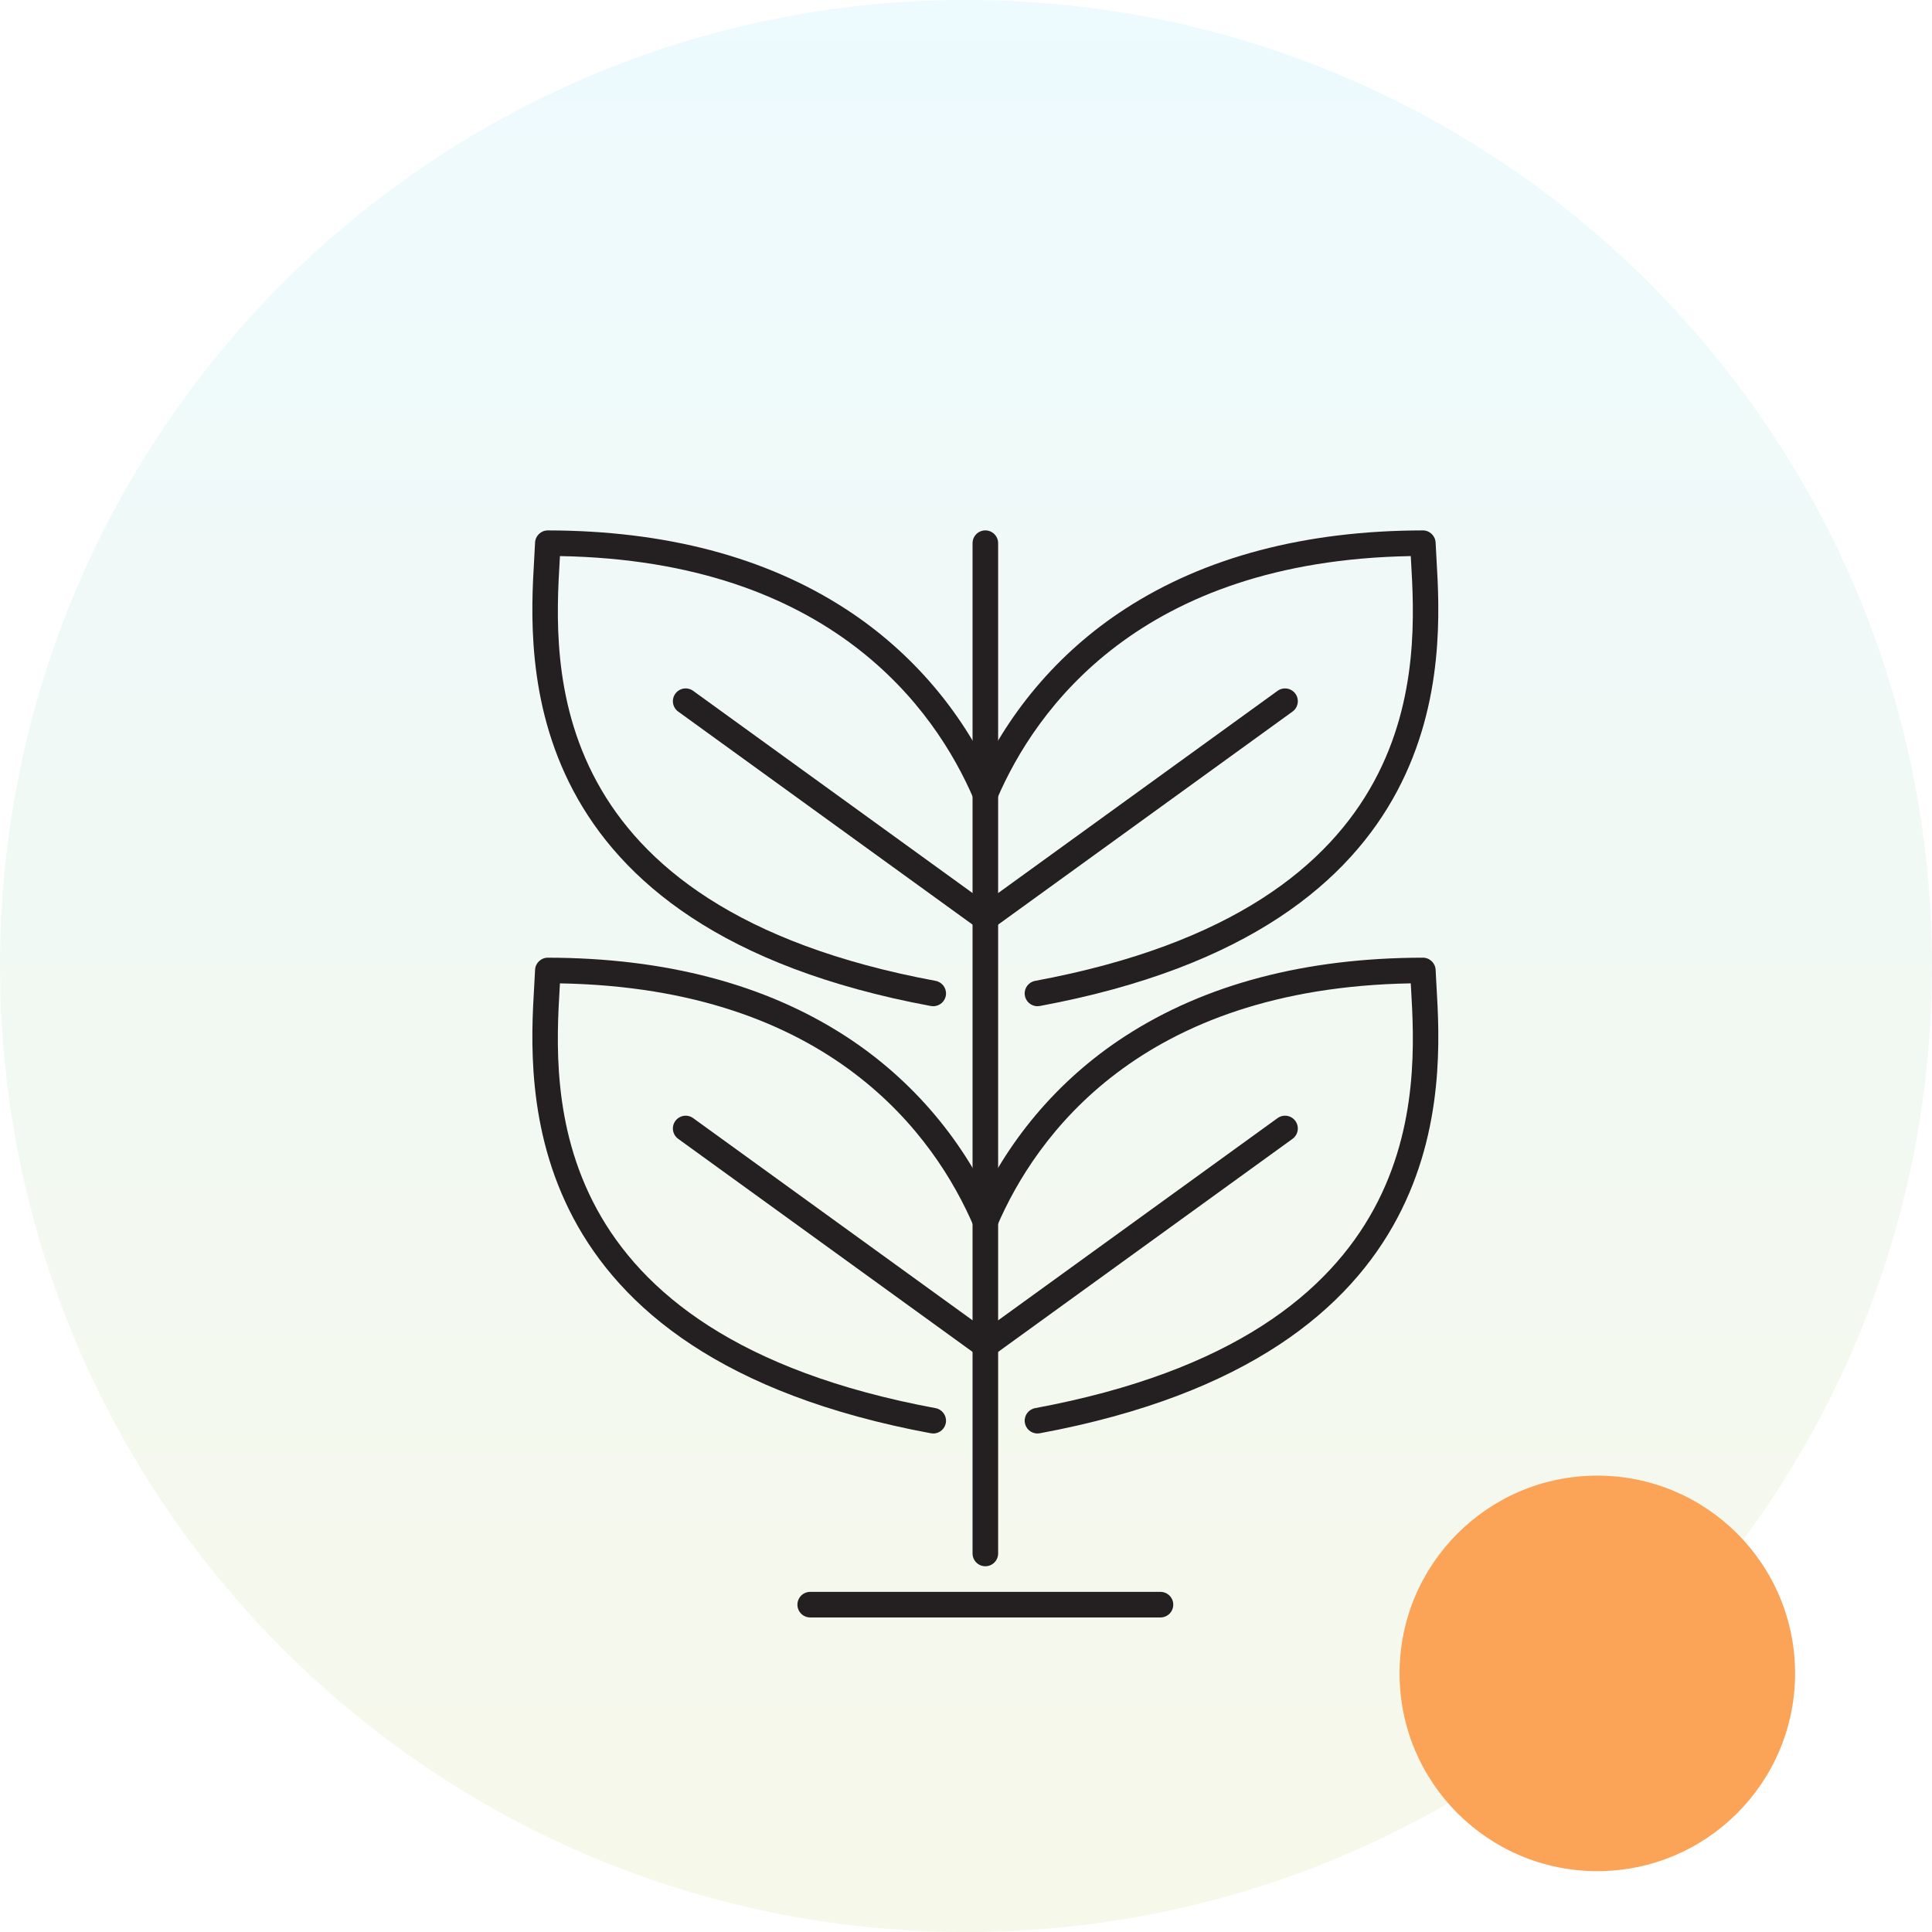
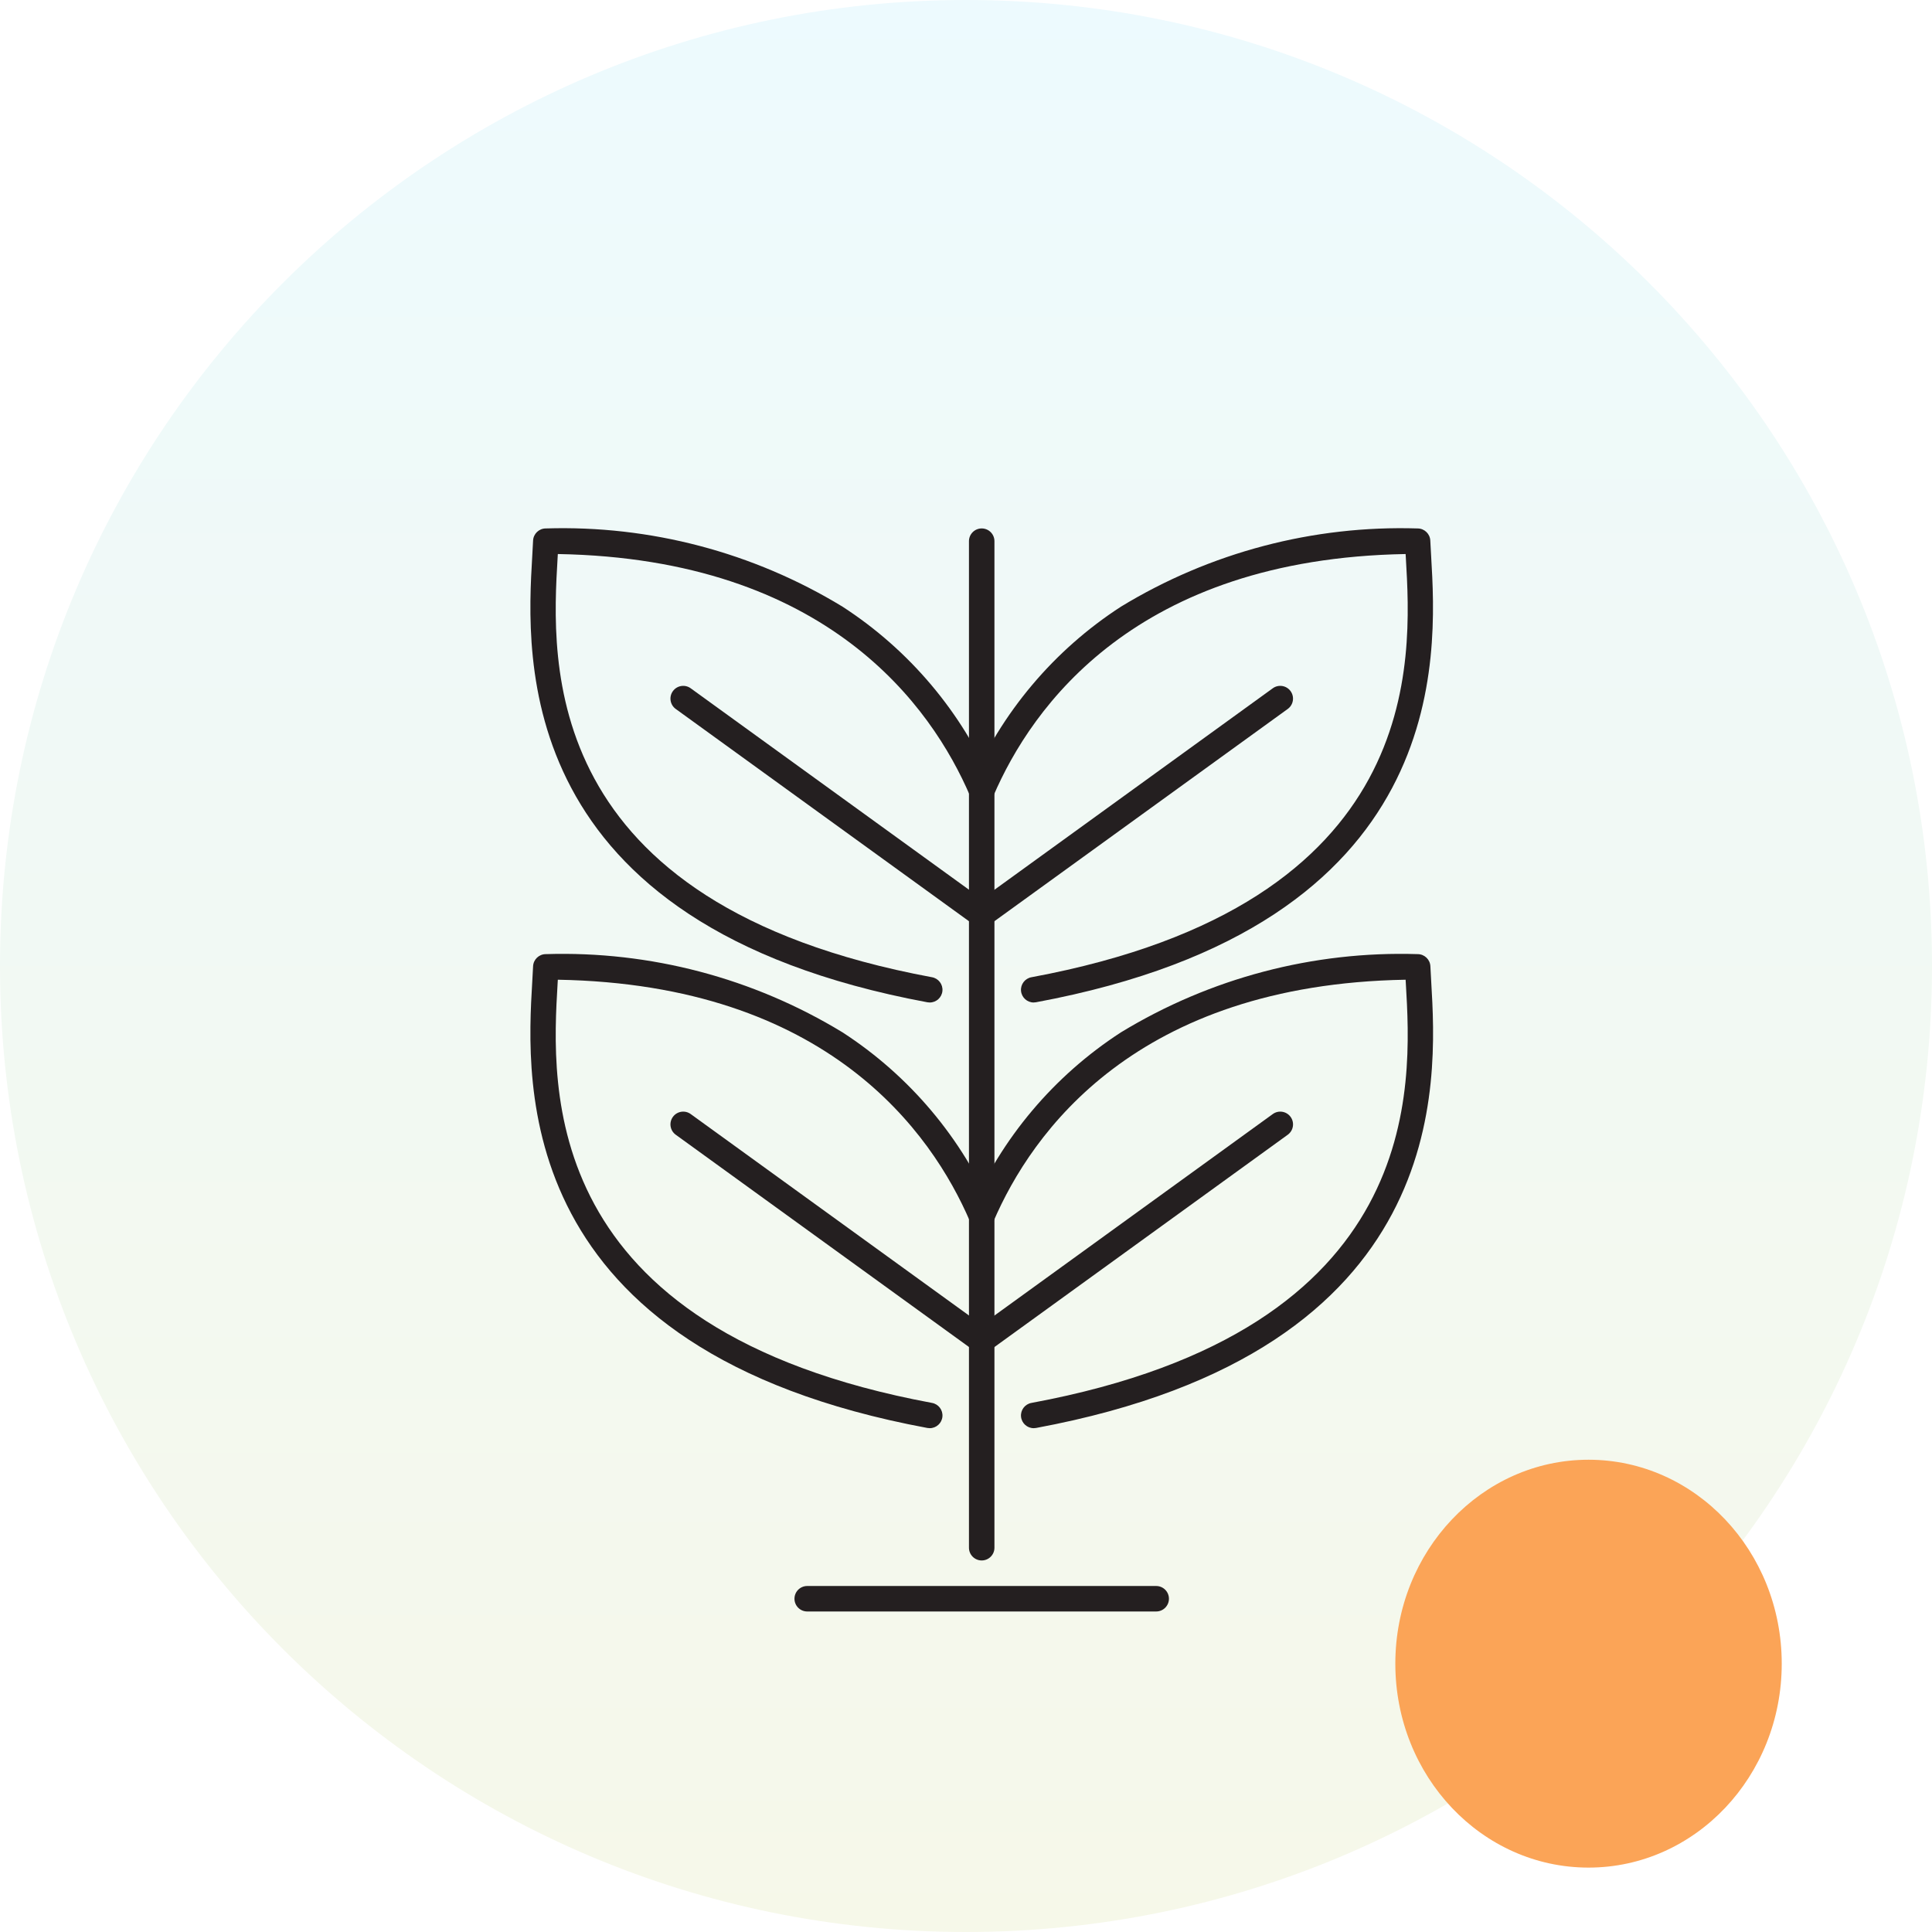
- <svg xmlns="http://www.w3.org/2000/svg" width="127" height="127" viewBox="0 0 127 127">
+ <svg xmlns="http://www.w3.org/2000/svg" width="90" height="90" viewBox="0 0 90 90">
  <defs>
    <linearGradient id="linear-gradient" x1="0.5" x2="0.5" y2="1" gradientUnits="objectBoundingBox">
      <stop offset="0" stop-color="#edfafe" />
      <stop offset="1" stop-color="#f6f8e9" />
    </linearGradient>
  </defs>
-   <g id="Grupo_1102160" data-name="Grupo 1102160" transform="translate(11871 12151)">
-     <circle id="Elipse_11700" data-name="Elipse 11700" cx="63.5" cy="63.5" r="63.5" transform="translate(-11871 -12151)" fill="url(#linear-gradient)" />
-     <circle id="Elipse_11702" data-name="Elipse 11702" cx="13" cy="13" r="13" transform="translate(-11779 -12054)" fill="#fba457" />
-     <g id="Grupo_1102157" data-name="Grupo 1102157" transform="translate(-87.349 -265)">
-       <path id="Trazado_882333" data-name="Trazado 882333" d="M506.12,68.091a.84.84,0,0,1-.84-.84V.84a.84.84,0,0,1,1.681,0V67.251a.84.84,0,0,1-.84.84" transform="translate(-12225 -11851.134)" fill="#241f20" />
-       <path id="Trazado_882334" data-name="Trazado 882334" d="M509.551,31.277a.84.84,0,0,1-.153-1.667c26.041-4.84,25.1-20.848,24.7-27.684l-.014-.238c-17.8.311-24.671,10.088-27.191,15.948a.84.84,0,0,1-1.544-.664,26.513,26.513,0,0,1,9.959-11.813C520.567,1.748,527.152.012,534.879,0h0a.84.84,0,0,1,.839.805c.013.3.033.645.055,1.022.391,6.653,1.43,24.325-26.069,29.435a.841.841,0,0,1-.154.014" transform="translate(-12224.999 -11851.134)" fill="#241f20" />
-       <path id="Trazado_882335" data-name="Trazado 882335" d="M506.121,65.385a.84.84,0,0,1-.493-1.521l19.7-14.257a.84.84,0,0,1,.986,1.361l-19.7,14.257a.837.837,0,0,1-.492.16" transform="translate(-12225 -11890.193)" fill="#241f20" />
-       <path id="Trazado_882336" data-name="Trazado 882336" d="M509.551,164.972a.84.84,0,0,1-.153-1.667c26.041-4.84,25.1-20.848,24.7-27.684l-.014-.238c-17.8.311-24.671,10.088-27.191,15.948a.84.84,0,0,1-1.544-.664,26.512,26.512,0,0,1,9.959-11.813c5.261-3.411,11.846-5.147,19.572-5.159h0a.84.84,0,0,1,.839.805c.013.3.033.645.055,1.022.391,6.653,1.43,24.325-26.069,29.435a.842.842,0,0,1-.154.014" transform="translate(-12224.999 -11956.742)" fill="#241f20" />
-       <path id="Trazado_882337" data-name="Trazado 882337" d="M506.121,199.081a.84.84,0,0,1-.493-1.521l19.7-14.257a.84.84,0,0,1,.986,1.361l-19.7,14.257a.837.837,0,0,1-.492.16" transform="translate(-12225 -11995.803)" fill="#241f20" />
-       <path id="Trazado_882338" data-name="Trazado 882338" d="M393.881,31.277a.841.841,0,0,1-.154-.014c-27.5-5.11-26.46-22.782-26.069-29.435.022-.377.042-.719.055-1.022A.84.84,0,0,1,368.552,0h0c7.726.012,14.311,1.748,19.572,5.159a26.513,26.513,0,0,1,9.959,11.813.84.84,0,0,1-1.544.664C394.02,11.776,387.15,2,369.349,1.688l-.014.238c-.4,6.836-1.343,22.844,24.7,27.684a.84.84,0,0,1-.152,1.667" transform="translate(-12116.191 -11851.134)" fill="#241f20" />
-       <path id="Trazado_882339" data-name="Trazado 882339" d="M432.06,65.385a.837.837,0,0,1-.492-.16l-19.7-14.257a.84.84,0,0,1,.986-1.361l19.7,14.257a.84.84,0,0,1-.493,1.521" transform="translate(-12150.939 -11890.193)" fill="#241f20" />
-       <path id="Trazado_882340" data-name="Trazado 882340" d="M393.881,164.972a.842.842,0,0,1-.154-.014c-27.5-5.11-26.46-22.782-26.069-29.435.022-.377.042-.719.055-1.022a.84.84,0,0,1,.839-.805h0c7.726.012,14.311,1.748,19.572,5.159a26.512,26.512,0,0,1,9.959,11.813.84.84,0,0,1-1.544.664c-2.52-5.86-9.39-15.637-27.191-15.948l-.014.238c-.4,6.836-1.343,22.844,24.7,27.684a.84.84,0,0,1-.152,1.667" transform="translate(-12116.191 -11956.742)" fill="#241f20" />
-       <path id="Trazado_882341" data-name="Trazado 882341" d="M432.06,199.081a.837.837,0,0,1-.492-.16l-19.7-14.257a.84.84,0,0,1,.986-1.361l19.7,14.257a.84.84,0,0,1-.493,1.521" transform="translate(-12150.939 -11995.803)" fill="#241f20" />
-       <path id="Trazado_882342" data-name="Trazado 882342" d="M474.343,333.827H451.318a.84.84,0,1,1,0-1.681h23.025a.84.84,0,1,1,0,1.681" transform="translate(-12181.71 -12113.504)" fill="#241f20" />
+   <g id="Grupo_1103043" data-name="Grupo 1103043" transform="translate(-1256.333 -237)">
+     <g id="Grupo_1102160" data-name="Grupo 1102160" transform="translate(1256.333 237)">
+       <circle id="Elipse_11700" data-name="Elipse 11700" cx="45" cy="45" r="45" fill="url(#linear-gradient)" />
+       <ellipse id="Elipse_11702" data-name="Elipse 11702" cx="9" cy="9.5" rx="9" ry="9.5" transform="translate(65 68)" fill="#fba457" />
+       <g id="Grupo_1102157" data-name="Grupo 1102157" transform="translate(24.708 24.617)">
+         <path id="Trazado_882333" data-name="Trazado 882333" d="M505.873,48.075a.593.593,0,0,1-.593-.593V.593a.593.593,0,0,1,1.187,0V47.482a.593.593,0,0,1-.593.593" transform="translate(-484.85 0)" fill="#241f20" />
+         <path id="Trazado_882334" data-name="Trazado 882334" d="M508.3,22.083a.593.593,0,0,1-.108-1.177c18.386-3.417,17.722-14.72,17.438-19.546q-.005-.086-.01-.168c-12.569.22-17.419,7.123-19.2,11.26a.593.593,0,0,1-1.09-.469,18.719,18.719,0,0,1,7.032-8.341A25.07,25.07,0,0,1,526.177,0h0a.593.593,0,0,1,.593.569c.009.214.023.455.039.721.276,4.7,1.01,17.174-18.406,20.782a.594.594,0,0,1-.109.01" transform="translate(-484.849 0)" fill="#241f20" />
+         <path id="Trazado_882335" data-name="Trazado 882335" d="M505.874,60.7a.593.593,0,0,1-.348-1.074L519.431,49.56a.593.593,0,0,1,.7.961L506.221,60.587a.591.591,0,0,1-.348.113" transform="translate(-484.85 -42.113)" fill="#241f20" />
+         <path id="Trazado_882336" data-name="Trazado 882336" d="M508.3,155.778a.593.593,0,0,1-.108-1.177c18.386-3.417,17.722-14.72,17.438-19.546q-.005-.086-.01-.168c-12.569.22-17.419,7.123-19.2,11.26a.593.593,0,0,1-1.09-.469,18.718,18.718,0,0,1,7.032-8.341,25.069,25.069,0,0,1,13.819-3.642h0a.593.593,0,0,1,.593.569c.009.214.023.456.039.722.276,4.7,1.01,17.174-18.406,20.782a.594.594,0,0,1-.109.01" transform="translate(-484.849 -113.865)" fill="#241f20" />
+         <path id="Trazado_882337" data-name="Trazado 882337" d="M505.874,194.4a.593.593,0,0,1-.348-1.074l13.906-10.066a.593.593,0,0,1,.7.961l-13.906,10.066a.591.591,0,0,1-.348.113" transform="translate(-484.85 -155.979)" fill="#241f20" />
+         <path id="Trazado_882338" data-name="Trazado 882338" d="M386.136,22.083a.594.594,0,0,1-.109-.01C366.612,18.464,367.345,5.987,367.621,1.29c.016-.266.03-.507.039-.722A.593.593,0,0,1,368.253,0h0a25.07,25.07,0,0,1,13.819,3.642,18.719,18.719,0,0,1,7.031,8.341.593.593,0,0,1-1.09.469c-1.779-4.137-6.63-11.04-19.2-11.26l-.01.168c-.284,4.826-.948,16.129,17.438,19.546a.593.593,0,0,1-.108,1.177" transform="translate(-367.535 0)" fill="#241f20" />
+         <path id="Trazado_882339" data-name="Trazado 882339" d="M426.023,60.7a.591.591,0,0,1-.348-.113L411.769,50.521a.593.593,0,0,1,.7-.961l13.906,10.066a.593.593,0,0,1-.348,1.074" transform="translate(-405 -42.113)" fill="#241f20" />
+         <path id="Trazado_882340" data-name="Trazado 882340" d="M386.136,155.778a.594.594,0,0,1-.109-.01c-19.415-3.608-18.682-16.085-18.406-20.782.016-.266.03-.507.039-.722a.593.593,0,0,1,.593-.569h0a25.069,25.069,0,0,1,13.819,3.642,18.718,18.718,0,0,1,7.031,8.341.593.593,0,0,1-1.09.469c-1.779-4.137-6.63-11.04-19.2-11.26l-.01.168c-.284,4.826-.948,16.129,17.438,19.546a.593.593,0,0,1-.108,1.177" transform="translate(-367.535 -113.865)" fill="#241f20" />
+         <path id="Trazado_882341" data-name="Trazado 882341" d="M426.023,194.4a.591.591,0,0,1-.348-.113l-13.906-10.066a.593.593,0,0,1,.7-.961l13.906,10.066a.593.593,0,0,1-.348,1.074" transform="translate(-405 -155.979)" fill="#241f20" />
+         <path id="Trazado_882342" data-name="Trazado 882342" d="M467.328,333.333H451.071a.593.593,0,1,1,0-1.187h16.257a.593.593,0,1,1,0,1.187" transform="translate(-438.176 -282.881)" fill="#241f20" />
+       </g>
    </g>
  </g>
</svg>
